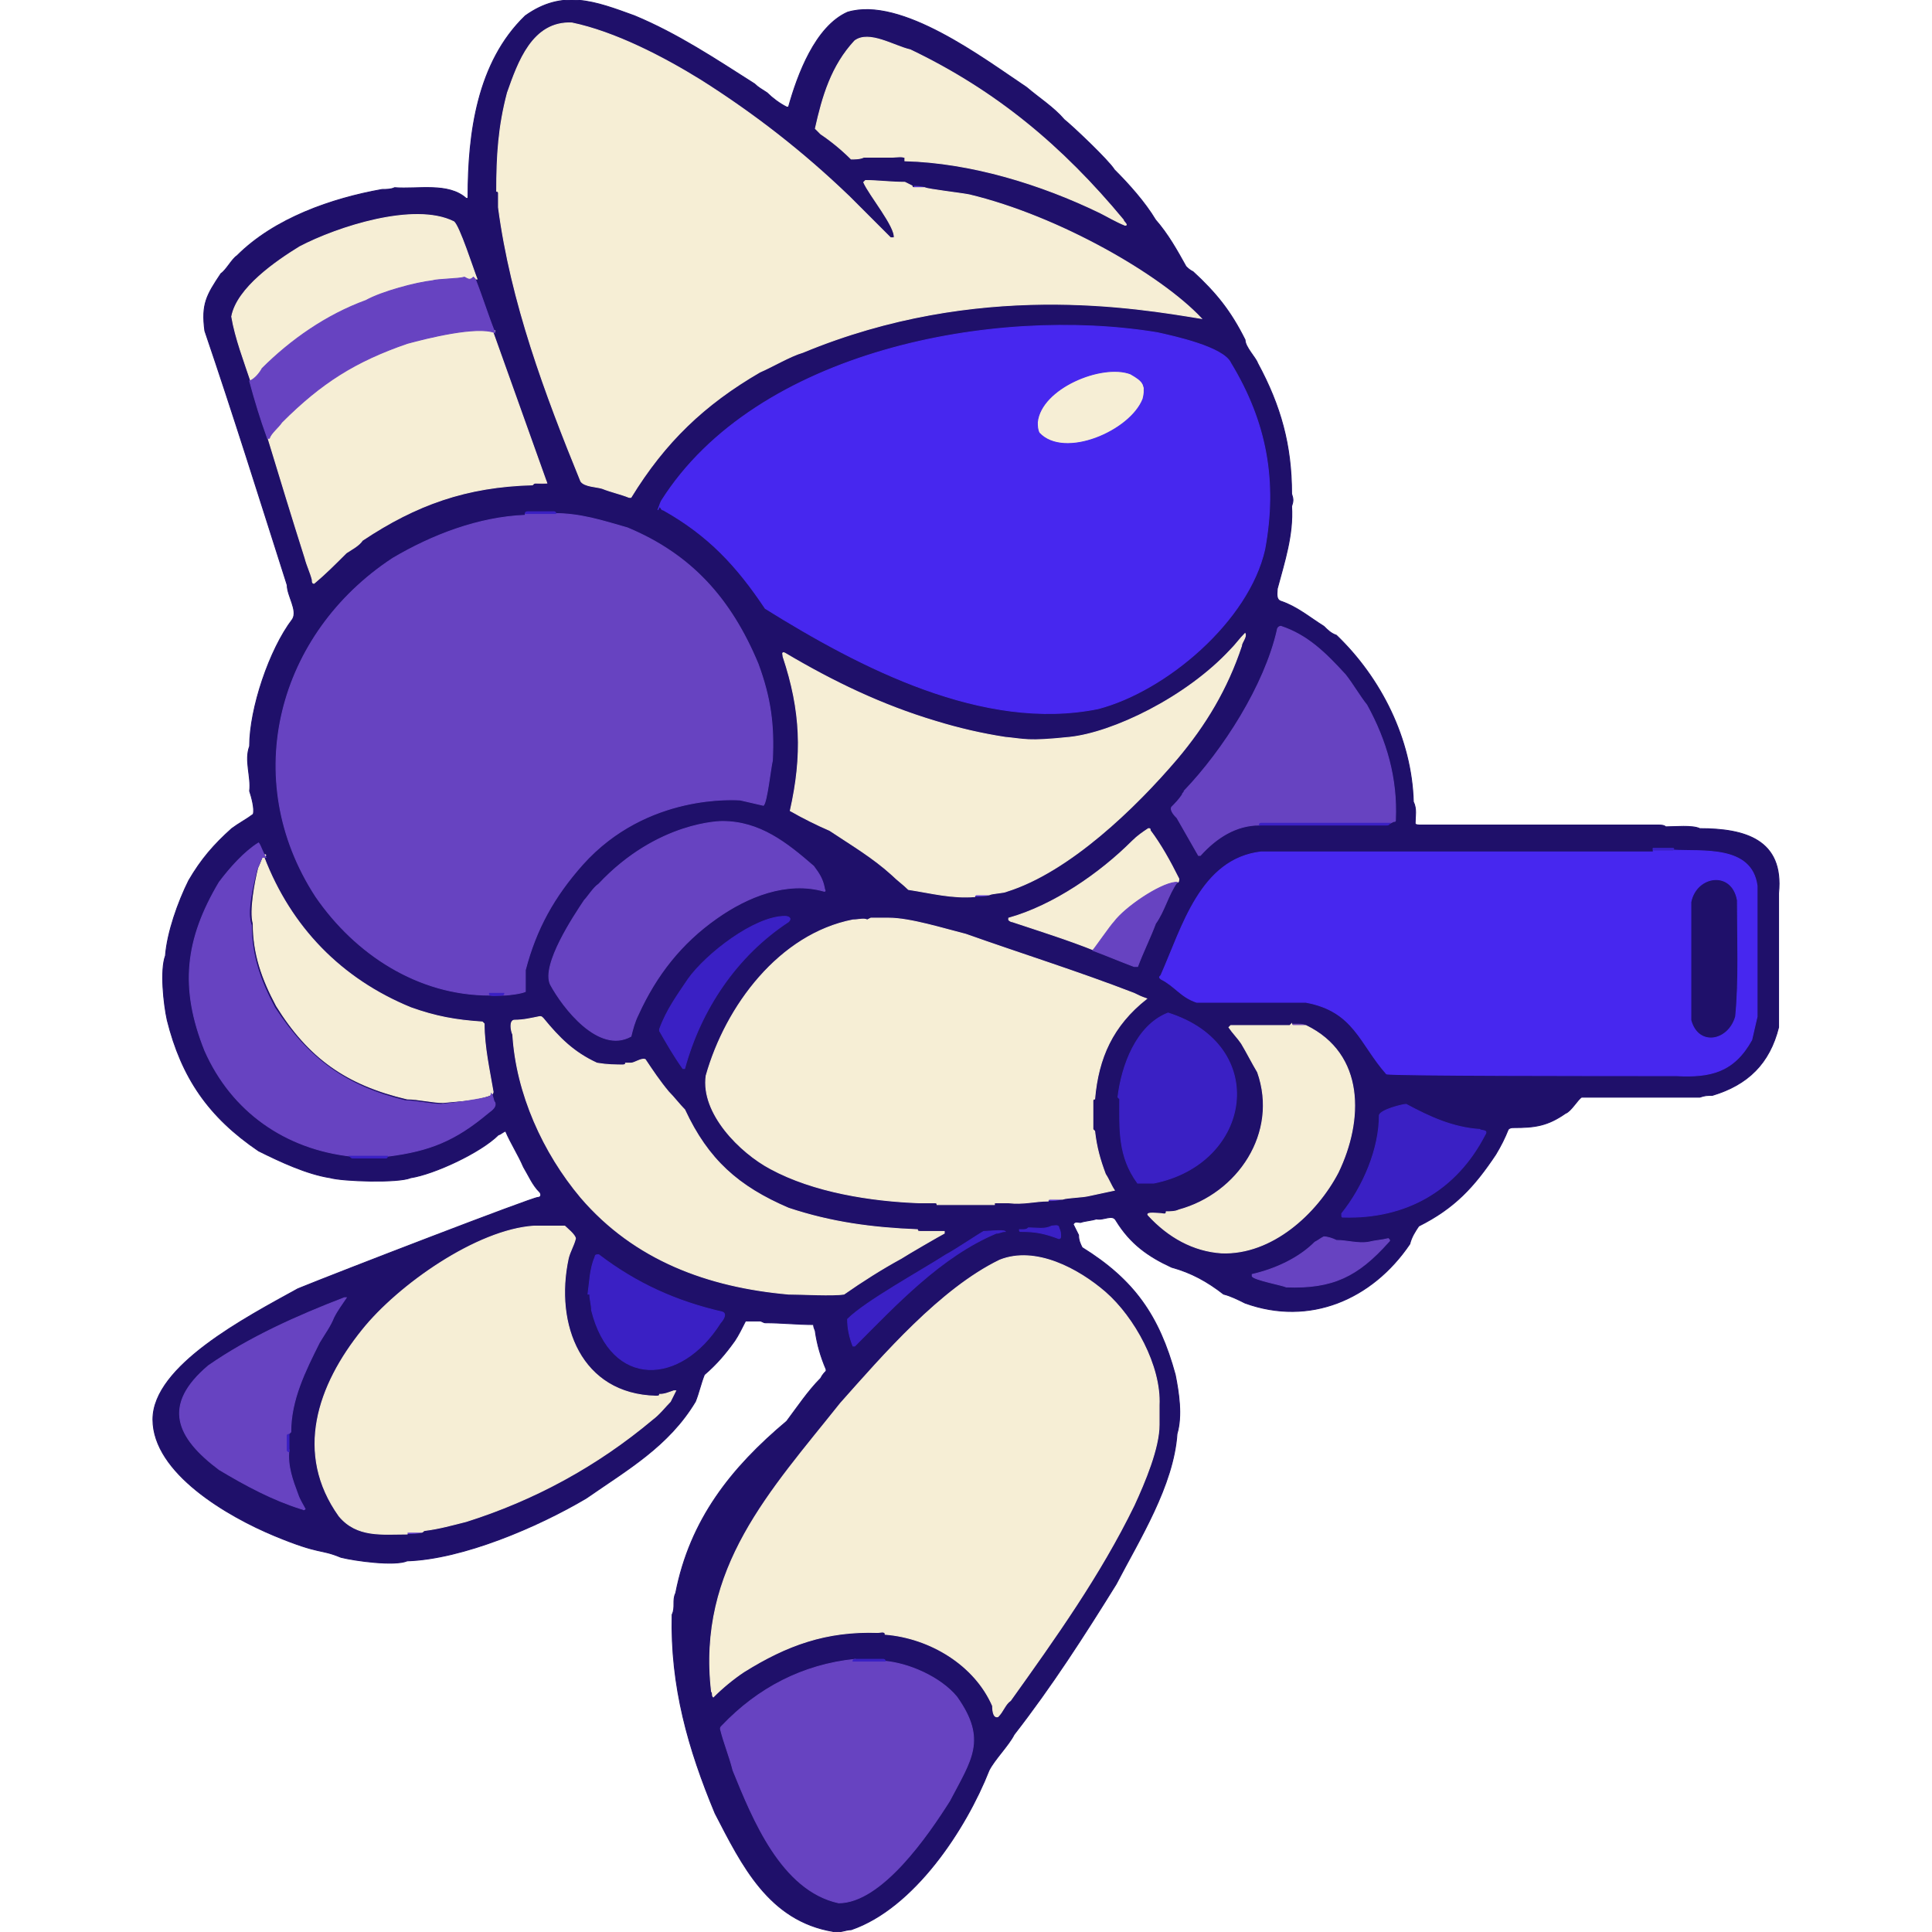
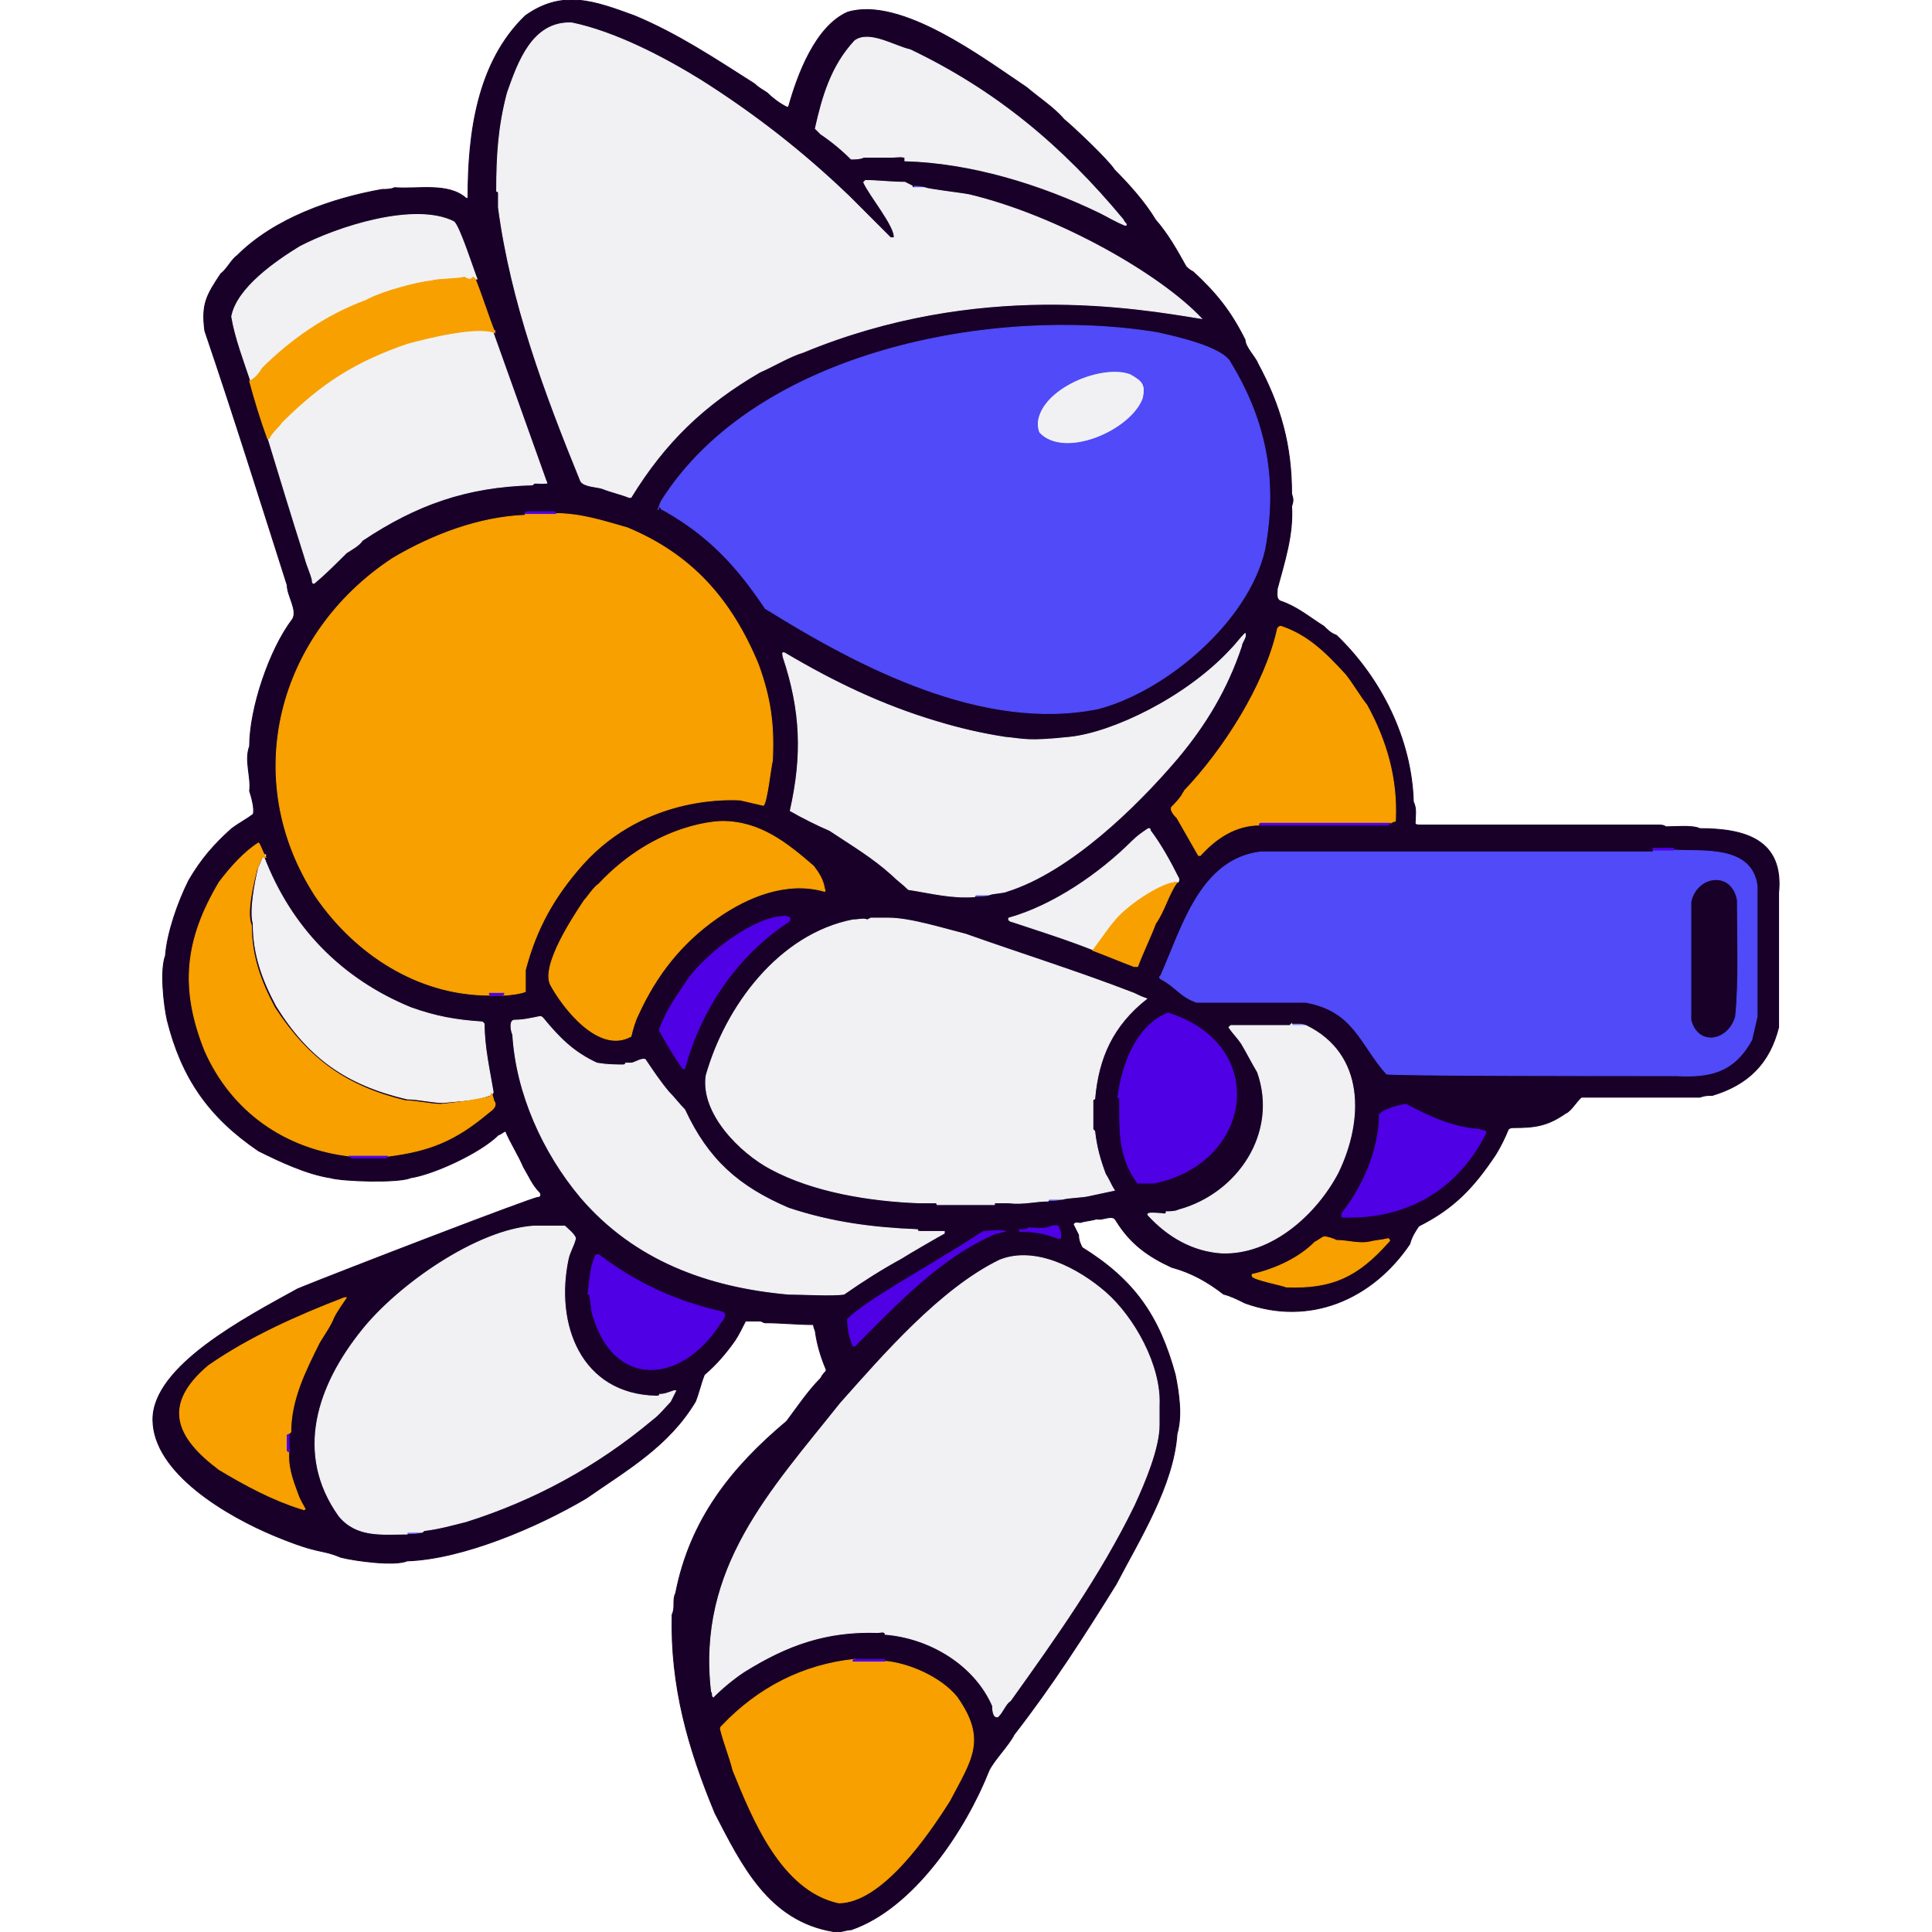
<svg xmlns="http://www.w3.org/2000/svg" role="img" aria-label="Down plus Start" viewBox="121 86 908.3 1079.1" width="1079" height="1079" style="shape-rendering:geometricPrecision; text-rendering:geometricPrecision; image-rendering:optimizeQuality; fill-rule:evenodd; clip-rule:evenodd">
  <g transform="matrix(1, 0, 0, 1, -86.98745, -0.181827)">
-     <path fill="#1f106a" stroke="#1f106a" stroke-width="0.5" d="M 208 879 C 208 849.002 260 822 289 806 C 311 797 420 755 423 755 C 425 755 425 753 424 752 C 420 748 418 743 415 738 C 412 731 408 725 405 718 C 404 718 402 720 401 720 C 391 730 365 742 352 744 C 345 747 314 746 307 744 C 294 742 279 735 267 729 C 239 710 224 688 216 656 C 214 647 212 628 215 620 C 216 607 222 590 228 578 C 235 566 242 558 252 549 C 256 546 260 544 264 541 C 265 538 263 531 262 528 C 263 520 259 511 262 503 C 262 482 273 449 286 432 C 289 427 283 419 283 413 C 268 366 253 318 237 271 C 235 256 238 251 246 239 C 249 237 252 231 255 229 C 276 208 308 197 336 192 C 338 192 341 192 343 191 C 356 192 373 188 383 197 C 384 197 384 197 384 196 C 384 161 389 121 416 95 C 437 80 455 87 477 95 C 501 105 522 119 544 133 C 546 135 548 136 551 138 C 554 141 558 144 562 146 C 563 146 563 146 563 146 C 568 128 578 101 596 93 C 626 84 672 119 696 135 C 703 141 711 146 717 153 C 722 157 742 176 745 181 C 753 189 762 199 768 209 C 775 217 780 226 785 235 C 786 236 787 237 789 238 C 802 250 810 260 818 276 C 818 280 824 286 825 289 C 838 313 844 335 844 362 C 845 365 845 366 844 369 C 845 385 840 400 836 415 C 836 417 835 421 838 422 C 847 425 854 431 862 436 C 864 438 866 440 869 441 C 894 465 911 499 912 534 C 914 538 913 542 913 546 C 913 547 915 547 916 547 C 960 547 1005 547 1049 547 C 1050 547 1052 547 1053 548 C 1058 548 1068 547 1072 549 C 1097 549 1119 555 1116 585 C 1116 610 1116 635 1116 660 C 1111 680 1099 692 1079 698 C 1076 698 1075 698 1072 699 C 1050 699 1028 699 1006 699 C 1004 700 1000 707 997 708 C 987 715 980 716 968 716 C 967 716 966 716 965 717 C 963 722 961 726 958 731 C 946 749 935 761 915 771 C 913 774 911 777 910 781 C 889 812 854 827 818 814 C 814 812 810 810 806 809 C 797 802 788 797 777 794 C 764 788 754 781 746 768 C 744 764 739 768 735 767 C 732 768 729 768 726 769 C 725 769 723 768 722 770 C 723 772 724 774 725 776 C 725 779 726 781 727 783 C 756 801 770 821 779 854 C 781 864 783 877 780 887 C 778 916 759 946 746 971 C 728 1000 710 1028 689 1055 C 686 1061 678 1069 675 1075 C 662 1108 633 1152 598 1164 C 595 1164 591 1166 588 1165 C 552 1159 537 1128 522 1099 C 507 1063 497 1028 498 988 C 500 984 498 980 500 976 C 508 935 531 906 562 880 C 568 872 574 863 581 856 C 582 854 583 853 584 852 L 584 851 C 581 844 579 837 578 830 C 578 829 577 828 577 826 C 568 826 559 825 550 825 C 549 825 548 824 547 824 C 544 824 542 824 539 824 C 537 828 535 832 533 835 C 528 842 523 848 516 854 C 514 859 513 864 511 869 C 496 894 473 907 450 923 C 423 939 381 957 350 958 C 343 961 321 958 313 956 C 301 951 301.862 954.712 276 944 C 250 933.231 208 908.998 208 879 Z" />
-     <path fill="#724cb2" d="M 844,658 c 2,0 3,0 4,0 c 1,0 3,0 4,1 c -2,0 -5,0 -7,0 c -1,0 -1,0 -1,-1 Z" />
-     <path fill="#8f6588" d="M 428,356 c 0,0 0,0 0,0 c -2,1 -6,0 -8,0 c 0,-1 1,-1 2,-1 c 2,0 4,0 6,0 Z" />
-     <path fill="#613dca" d="M 403,196 c 0,0 1,0 1,1 c 0,3 0,5 0,8 c 0,-2 -1,-3 -1,-5 c 0,-1 0,-2 0,-4 Z M 359,942 c -3,1 -6,1 -9,1 c 0,-1 1,-1 1,-1 c 2,0 5,0 7,0 Z" />
-     <path fill="#5a37d4" d="M 632,190 c 3,0 5,0 8,1 c -2,0 -4,0 -6,0 c -1,0 -1,0 -1,-1 Z M 675,586 c 0,1 -7,1 -8,1 c 0,0 0,-1 1,-1 c 2,0 5,0 7,0 Z M 716,756 c -3,1 -5,1 -8,1 c 0,0 0,-1 1,-1 c 2,0 5,0 7,0 Z" />
-     <path fill="#f6eed5" stroke="#f6eed5" stroke-width="0.5" d="M 632 190 C 632 191 633 191 633 191 C 635 191 637 191 639 191 C 641 192 659 194 664 195 C 714 207 770.946 239.854 793.595 264.051 C 757.675 258.214 668.748 242.437 571 283 C 564 285 554 291 547 294 C 516 312 494 333 475 364 L 474 364 C 469 362 464 361 459 359 C 456 358 449 358 447 355 C 427 306 408 255 401 202 C 401 199 401 197 401 194 C 401 194 401 193 400 193 C 400 173 401 157 406 138 C 412 121 420 98 442 99 C 466 104 493 118 514 131 C 544 150 571 171 597 196 C 605 204 612 211 620 219 C 621 219 621 219 622 219 C 623 213 608 195 605 188 L 606 187 C 613 187 620 188 628 188 L 632 190 Z M 628 175 C 629 173 622 174 621 174 C 616 174 610 174 605 174 C 603 175 600 175 598 175 C 593 170 587 165 581 161 C 580 160 579 159 578 158 C 582 140 587 123 600 109 C 608 103 622 112 631 114 C 679 137 716 168 750 209 C 750 210 753 212 751 212 C 746 210 741 207 737 205 C 704 189 665 177 628 176 L 628 175 Z M 388 242 C 386 244 385 243 383 242 C 380 242 368 243 365 244 C 355 245 337 250 328 255 C 306 263 286 277 270 293 C 269 295 265 300 263 300 C 259 288 254 275 252 263 C 255 247 277 232 290 224 C 311 213 354 199 376 210 C 379 212 387 237 389 242 L 388 242 Z M 398 272 C 408 300 418 328 428 356 C 426 356 424 356 422 356 C 421 356 421 356 420 357 C 383 358 355 368 325 388 C 323 391 319 393 316 395 C 310 401 304 407 298 412 C 297 412 297 411 297 410 C 296 406 294 402 293 398 C 286 376 279 353 272 330 L 273 330 C 274 327 278 324 280 321 C 301 299 321 287 350 277 C 361 274 389 267 399 271 L 398 272 Z M 702 322 C 704 303 738 289 754 295 C 761 299 762 301 761 309 C 754 327 717 343 703 328 C 702 326 702 324 702 322 Z M 675 586 C 673 586 670 586 668 586 C 668 586 667 586 667 587 C 654 588 643 585 630 583 C 627 580 624 578 621 575 C 610 565 598 558 586 550 C 579 547 571 543 564 539 C 571 508 570 483 560 453 C 560 452 559 450 561 451 C 588 467 615 480 645 489 C 658 493 671 496 684 498 C 695 499 696.053 500.507 720 498 C 743.947 495.493 785 476 810 449 C 813 446 815 443 818 440 C 819 442 816 445 816 447 C 808 471 796 491 780 510 C 757 537 720 573 685 584 C 683 585 677 585 675 586 Z M 780 579 C 770 580 752 593 746 601 C 744 603 735 617 734 617 C 719 611 703 606 688 601 C 687 601 686 600 686 600 C 686 600 686 600 686 599 C 711 592 737 574 755 556 C 758 553 761 551 764 549 C 765 549 765 549 765 550 C 771 558 776 567 781 577 C 781 578 781 579 780 579 Z M 270 565 C 285 604 313 633 352 649 C 366 654 377 656 392 657 L 393 658 C 393 671 396 684 398 696 C 398 697 397 698 396 698 C 388 701 379 701 370 702 C 364 702 356 700 350 700 C 316 692 295 677 277 648 C 269 633 264 619 264 602 C 262 595 265 579 267 571 C 268 569 269 566 270 564 C 270 564 271 563 271 564 L 270 565 Z M 609 599 C 612 599 616 599 619 599 C 631 599 650 605 662 608 C 693 619 725 629 756 641 C 758 642 760 643 763 644 C 744 659 736 677 734 700 C 733 700 733 701 733 701 C 733 706 733 712 733 717 L 734 718 C 735 727 737 734 740 742 C 742 745 743 748 745 751 C 740 752 736 753 731 754 C 727 755 719 755 716 756 C 714 756 711 756 709 756 C 709 756 708 756 708 757 C 701 757 694 759 686 758 C 684 758 682 758 679 758 C 678 758 678 758 678 759 C 667 759 657 759 646 759 C 646 759 646 758 645 758 C 642 758 639 758 636 758 C 609 757 577 752 553 739 C 536 730 514 708 517 687 C 528 648 558 608 599 600 C 602 600 605 599 607 600 L 609 599 Z M 470 681 C 471 681 472 681 472 680 C 473 680 474 680 475 680 C 477 680 481 677 483 678 C 487 684 491 690 496 696 C 499 699 502 703 505 706 C 518 734 535 749 563 761 C 587 769 610 772 635 773 C 635 774 636 774 637 774 C 639 774 641 774 644 774 C 646 774 648 774 650 774 L 650 775 C 648 776 629 787 626 789 C 615 795 604 802 594 809 C 588 810 570 809 563 809 C 518 805 477 790 447 755 C 426 730 411 697 409 664 C 408 662 407 656 410 656 C 415 656 419 655 424 654 C 425 654 425 654 426 655 C 435 666 443 674 456 680 C 462 681 466 681 472 681 L 470 681 Z M 844 658 C 844 659 845 659 845 659 C 847 659 850 659 852 659 C 885 675 884 712 870 741 C 858 764 833 787 805 786 C 789 785 775 777 764 765 C 762 763 770 764 771 764 C 772 764 774 765 774 763 C 776 763 779 763 781 762 C 814 753 837 719 825 685 C 822 680 819 674 816 669 C 814 666 811 663 809 660 L 810 659 C 821 659 832 659 843 659 L 844 658 Z M 422 771 C 427 771 433 771 438 771 C 439 772 444 776 444 778 C 443 782 441 785 440 789 C 432 826 447 865 489 866 C 490 866 491 866 491 865 C 494 865 496 864 499 863 L 500 863 C 499 865 498 867 497 869 C 494 872 491 876 487 879 C 456 905 421 924 383 936 C 375 938 368 940 360 941 C 359 941 359 942 358 942 C 356 942 353 942 351 942 C 350 942 350 942 350 943 C 336 943 322 945 312 933 C 287 898 300 860 325 829 C 345 804 389 773 421 771 L 422 771 Z M 770 871 C 770 875 770 879 770 882 C 770 895 762 914 756 927 C 737 966 712 1001 687 1036 C 684 1038 683 1042 680 1045 C 677 1046 677 1040 677 1039 C 667 1016 642 1001 617 999 C 617 997 614 998 613 998 C 584 997 562 1005 538 1020 C 532 1024 526 1029 521 1034 C 520 1033 521 1032 520 1031 C 512 962 553 919 592 870 C 616 843 648 806 681 790 C 701 782 725 795 740 808 C 756 822 771 849 770 871 Z" />
-     <path fill="#6743c1" stroke="#6743c1" stroke-width="0.5" d="M 388 242 C 392 252 395 262 399 272 C 389 268 361 275 350 278 C 321 288 302 300 280 322 C 278 325 274 328 273 331 L 272 331 C 268 320 265 310 262 299 C 265 298 268 294 269 292 C 285 276 305 262 327 254 C 336 249 355 244 364 243 C 367 242 379 242 382 241 C 384 242 385 243 387 241 L 388 242 Z M 416 373 C 421 373 427 373 432 373 C 447 373 459 377 473 381 C 509 396 531 421 546 457 C 553 476 555 491 554 511 C 553 515 551 534 549 536 C 545 535 540 534 536 533 C 534 533 484.044 528.794 448 569 C 432 587 422 605 416 628 C 416 632 416 636 416 640 C 414 641 407 642 404 642 C 401 642 399 642 396 642 C 356 642 321 619 299 587 C 256 521 278 440 342 398 C 364 385 390 375 416 374 L 416 373 Z M 899 546 C 875 546 851 546 827 546 C 826 546 826 546 826 547 C 813 547 802 554 793 564 L 792 564 C 788 557 784 550 780 543 C 779 542 776 539 777 537 C 779 535 781 533 783 530 C 783 529 784 529 784 528 C 806 505 829 469 836 438 C 836 437 837 436 838 436 C 853 441 863 451 874 463 C 878 468 882 475 886 480 C 897 500 903 521 902 544 C 902 545 902 545 901 545 L 899 546 Z M 526 545 C 547 545 562 557 577 570 C 580 574 582 577 583 582 C 583 583 584 584 583 584 C 562 578 540 587 523 599 C 503 613 489 631 479 653 C 477 657 476 661 475 665 C 457 675 437 649 430 636 C 425 625 443 598 449 589 C 451 587 454 582 457 580 C 490.079 544.742 526 545 526 545 Z M 270 565 L 269 565 C 268 567 267 570 266 572 C 264 580 260 596 263 603 C 263 620 268 634 276 649 C 295 678 316 693 349 701 C 355 701 363 703 369 703 C 378 702 386 701 395 699 C 396 699 397 698 397 697 C 398 698 398 701 399 702 C 400 705 396 707 395 708 C 377 723 363 729 339 732 C 332 732 326 732 319 732 C 282 728 252 707 237 673 C 223 638 226 611 245 579 C 251 571 259 562 267 557 C 268 558 270 564 271 565 L 270 565 Z M 780 579 C 775 586 773 595 768 602 C 765 610 761 618 758 626 C 757 626 757 626 756 626 C 748 623 741 620 733 617 C 734 616 743 603 745 601 C 751 593 770 580 779 579 L 780 579 Z M 822 798 C 835 795 848 789 857 780 C 859 779 860 778 862 777 C 864 777 867 778 869 779 C 875 779 881 781 887 780 C 891 779 894 779 898 778 C 899 779 899 779 898 780 C 881 799 867 806 841 805 C 839 804 823 801 822 799 L 822 798 Z M 284 887 L 283 887 C 283 890 283 892 283 895 C 283 896 283 896 284 896 C 283 905 286 913 289 921 C 290 924 292 927 293 929 C 292 930 292 929 291 929 C 275 924 260 916 245 907 C 221 889 213 871 239 849 C 262 833 289 821 315 811 L 316 811 C 314 814 311 818 309 822 C 307 827 304 831 301 836 C 293 852 285 868 285 886 L 284 887 Z M 599 1014 C 605 1014 610 1014 616 1014 C 630 1015 648 1023 657 1034 C 674 1058 665 1069 653 1092 C 641 1111 615 1149 591 1149 C 559 1142 543 1102 532 1075 C 530 1067 527 1060 525 1052 C 525 1051 525 1051 526 1050 C 546 1029 571 1016 600 1013 L 599 1014 Z" />
-     <path fill="#4727ef" stroke="#4727ef" stroke-width="0.5" d="M 490 371 C 491 369 491 368 492 366 C 545 282 678 257 769 272 C 778 274 806 280 810 289 C 830 322 836 355 829 393 C 820 433 774 472 736 482 C 672 495 603 459 550 426 C 534 402 518 385 493 371 C 492 371 492 370 491 369 L 490 371 Z M 702 322 C 702 324 702 326 703 328 C 717 343 754 327 761 309 C 763 301 761 299 754 295 C 738 289 704 303 702 322 Z M 1046 560 C 1046 561 1047 561 1047 561 C 1050 561 1054 561 1057 561 C 1073 562 1101 558 1104 581 C 1104 605 1104 629 1104 654 C 1103 658 1102 663 1101 667 C 1091 685 1078 688 1059 687 C 1016 687 900 687 897 686 C 882 669 879 651 852 646 C 832 646 812 646 791 646 C 782 643 779 637 771 633 C 770 632 770 632 771 631 C 783 604 793 566 827 562 C 900 562 973 562 1046 562 L 1046 560 Z M 1067 591 C 1067 613 1067 635 1067 656 C 1071 671 1088 668 1092 654 C 1094 634 1093 610 1093 589 C 1090 572 1070 575 1067 590 L 1067 591 Z" />
-     <path fill="#3a20c4" stroke="#3a20c4" stroke-width="0.5" d="M 432 373 C 427 373 421 373 416 373 C 416 372 417 372 418 372 C 423 372 427 372 432 372 C 432 372 433 372 433 373 L 432 373 Z M 899 546 C 898 547 898 547 897 547 C 873 547 849 547 826 547 C 826 546 827 546 827 546 C 851 546 875 546 899 546 C 899 546 899 546 899 546 Z M 1046 560 C 1050 560 1054 560 1057 560 C 1057 560 1058 560 1057 561 C 1054 561 1050 561 1047 561 C 1046 561 1046 561 1046 560 Z M 491 661 C 495 650 501 642 507 633 C 517 619 544 598 561 598 C 563 598 565 599 563 601 C 534 620 514 650 505 683 C 505 683 504 683 504 683 C 499 676 495 669 491 662 L 491 661 Z M 396 641 C 399 641 401 641 404 641 C 404 641 404 642 403 642 C 402 642 395 643 396 641 Z M 747 699 C 749 682 757 659 775 652 C 832 670 822 736 767 747 C 764 747 761 747 758 747 C 747 732 748 717 748 700 L 747 699 Z M 872 764 C 884 749 893 728 893 709 C 894 706 906 703 908 703 C 921 710 934 716 949 717 C 950 718 954 717 952 720 C 936 751 908 767 873 766 C 872 766 872 766 872 765 L 872 764 Z M 319 732 C 326 732 332 732 339 732 C 339 732 339 733 338 733 C 332 733 326 733 320 733 C 319 733 319 733 318 732 L 319 732 Z M 693 773 C 695 773 696 773 697 772 C 702 772 706 773 710 771 C 711 771 714 770 714 772 C 715 774 715 775 715 777 C 715 777 715 778 714 778 C 706 775 701 774 693 774 C 692 774 692 774 692 773 L 693 773 Z M 596 823 C 606 813 637 796 651 787 C 655 785 670 775 672 774 C 674 774 683 773 684 774 C 682 774 681 775 679 775 C 648 788 623 815 600 838 C 600 838 599 838 599 838 C 597 833 596 828 596 823 Z M 451 809 C 452 802 452 795 455 788 C 455 787 456 787 457 787 C 478 803 500 813 526 819 C 529 820 526 824 525 825 C 503 860 464 862 453 818 C 453 815 452 812 452 809 L 451 809 Z M 284 887 C 284 890 284 894 284 897 C 283 897 283 896 283 896 C 283 893 283 891 283 888 C 283 888 283 887 284 888 L 284 887 Z M 616 1014 C 610 1014 605 1014 599 1014 C 599 1013 600 1013 601 1013 C 606 1013 611 1013 616 1013 C 616 1013 617 1013 617 1014 L 616 1014 Z" />
+     <path fill="#180028" stroke="#180028" stroke-width="0.5" d="M 208 879 C 208 849.002 260 822 289 806 C 311 797 420 755 423 755 C 425 755 425 753 424 752 C 420 748 418 743 415 738 C 412 731 408 725 405 718 C 404 718 402 720 401 720 C 391 730 365 742 352 744 C 345 747 314 746 307 744 C 294 742 279 735 267 729 C 239 710 224 688 216 656 C 214 647 212 628 215 620 C 216 607 222 590 228 578 C 235 566 242 558 252 549 C 256 546 260 544 264 541 C 265 538 263 531 262 528 C 263 520 259 511 262 503 C 262 482 273 449 286 432 C 289 427 283 419 283 413 C 268 366 253 318 237 271 C 235 256 238 251 246 239 C 249 237 252 231 255 229 C 276 208 308 197 336 192 C 338 192 341 192 343 191 C 356 192 373 188 383 197 C 384 197 384 197 384 196 C 384 161 389 121 416 95 C 437 80 455 87 477 95 C 501 105 522 119 544 133 C 546 135 548 136 551 138 C 554 141 558 144 562 146 C 563 146 563 146 563 146 C 568 128 578 101 596 93 C 626 84 672 119 696 135 C 703 141 711 146 717 153 C 722 157 742 176 745 181 C 753 189 762 199 768 209 C 775 217 780 226 785 235 C 786 236 787 237 789 238 C 802 250 810 260 818 276 C 818 280 824 286 825 289 C 838 313 844 335 844 362 C 845 365 845 366 844 369 C 845 385 840 400 836 415 C 836 417 835 421 838 422 C 847 425 854 431 862 436 C 864 438 866 440 869 441 C 894 465 911 499 912 534 C 914 538 913 542 913 546 C 913 547 915 547 916 547 C 960 547 1005 547 1049 547 C 1050 547 1052 547 1053 548 C 1058 548 1068 547 1072 549 C 1097 549 1119 555 1116 585 C 1116 610 1116 635 1116 660 C 1111 680 1099 692 1079 698 C 1076 698 1075 698 1072 699 C 1050 699 1028 699 1006 699 C 1004 700 1000 707 997 708 C 987 715 980 716 968 716 C 967 716 966 716 965 717 C 963 722 961 726 958 731 C 946 749 935 761 915 771 C 913 774 911 777 910 781 C 889 812 854 827 818 814 C 814 812 810 810 806 809 C 797 802 788 797 777 794 C 764 788 754 781 746 768 C 744 764 739 768 735 767 C 732 768 729 768 726 769 C 725 769 723 768 722 770 C 723 772 724 774 725 776 C 725 779 726 781 727 783 C 756 801 770 821 779 854 C 781 864 783 877 780 887 C 778 916 759 946 746 971 C 728 1000 710 1028 689 1055 C 686 1061 678 1069 675 1075 C 662 1108 633 1152 598 1164 C 595 1164 591 1166 588 1165 C 552 1159 537 1128 522 1099 C 507 1063 497 1028 498 988 C 500 984 498 980 500 976 C 508 935 531 906 562 880 C 568 872 574 863 581 856 C 582 854 583 853 584 852 L 584 851 C 581 844 579 837 578 830 C 578 829 577 828 577 826 C 568 826 559 825 550 825 C 549 825 548 824 547 824 C 544 824 542 824 539 824 C 537 828 535 832 533 835 C 528 842 523 848 516 854 C 514 859 513 864 511 869 C 496 894 473 907 450 923 C 423 939 381 957 350 958 C 343 961 321 958 313 956 C 301 951 301.862 954.712 276 944 C 250 933.231 208 908.998 208 879 Z" />
+     <path fill="#8585f8" d="M 844,658 c 2,0 3,0 4,0 c 1,0 3,0 4,1 c -2,0 -5,0 -7,0 c -1,0 -1,0 -1,-1 Z" />
+     <path fill="#c2c2f8" d="M 428,356 c 0,0 0,0 0,0 c -2,1 -6,0 -8,0 c 0,-1 1,-1 2,-1 c 2,0 4,0 6,0 Z" />
+     <path fill="#6868f8" d="M 403,196 c 0,0 1,0 1,1 c 0,3 0,5 0,8 c 0,-2 -1,-3 -1,-5 c 0,-1 0,-2 0,-4 Z M 359,942 c -3,1 -6,1 -9,1 c 0,-1 1,-1 1,-1 c 2,0 5,0 7,0 Z" />
+     <path fill="#6060f8" d="M 632,190 c 3,0 5,0 8,1 c -2,0 -4,0 -6,0 c -1,0 -1,0 -1,-1 Z M 675,586 c 0,1 -7,1 -8,1 c 0,0 0,-1 1,-1 c 2,0 5,0 7,0 Z M 716,756 c -3,1 -5,1 -8,1 c 0,0 0,-1 1,-1 c 2,0 5,0 7,0 Z" />
+     <path fill="#f1f1f4" stroke="#f1f1f4" stroke-width="0.5" d="M 632 190 C 632 191 633 191 633 191 C 635 191 637 191 639 191 C 641 192 659 194 664 195 C 714 207 770.946 239.854 793.595 264.051 C 757.675 258.214 668.748 242.437 571 283 C 564 285 554 291 547 294 C 516 312 494 333 475 364 L 474 364 C 469 362 464 361 459 359 C 456 358 449 358 447 355 C 427 306 408 255 401 202 C 401 199 401 197 401 194 C 401 194 401 193 400 193 C 400 173 401 157 406 138 C 412 121 420 98 442 99 C 466 104 493 118 514 131 C 544 150 571 171 597 196 C 605 204 612 211 620 219 C 621 219 621 219 622 219 C 623 213 608 195 605 188 L 606 187 C 613 187 620 188 628 188 L 632 190 Z M 628 175 C 629 173 622 174 621 174 C 616 174 610 174 605 174 C 603 175 600 175 598 175 C 593 170 587 165 581 161 C 580 160 579 159 578 158 C 582 140 587 123 600 109 C 608 103 622 112 631 114 C 679 137 716 168 750 209 C 750 210 753 212 751 212 C 746 210 741 207 737 205 C 704 189 665 177 628 176 L 628 175 Z M 388 242 C 386 244 385 243 383 242 C 380 242 368 243 365 244 C 355 245 337 250 328 255 C 306 263 286 277 270 293 C 269 295 265 300 263 300 C 259 288 254 275 252 263 C 255 247 277 232 290 224 C 311 213 354 199 376 210 C 379 212 387 237 389 242 L 388 242 Z M 398 272 C 408 300 418 328 428 356 C 426 356 424 356 422 356 C 421 356 421 356 420 357 C 383 358 355 368 325 388 C 323 391 319 393 316 395 C 310 401 304 407 298 412 C 297 412 297 411 297 410 C 296 406 294 402 293 398 C 286 376 279 353 272 330 L 273 330 C 274 327 278 324 280 321 C 301 299 321 287 350 277 C 361 274 389 267 399 271 L 398 272 Z M 702 322 C 704 303 738 289 754 295 C 761 299 762 301 761 309 C 754 327 717 343 703 328 C 702 326 702 324 702 322 Z M 675 586 C 673 586 670 586 668 586 C 668 586 667 586 667 587 C 654 588 643 585 630 583 C 627 580 624 578 621 575 C 610 565 598 558 586 550 C 579 547 571 543 564 539 C 571 508 570 483 560 453 C 560 452 559 450 561 451 C 588 467 615 480 645 489 C 658 493 671 496 684 498 C 695 499 696.053 500.507 720 498 C 743.947 495.493 785 476 810 449 C 813 446 815 443 818 440 C 819 442 816 445 816 447 C 808 471 796 491 780 510 C 757 537 720 573 685 584 C 683 585 677 585 675 586 Z M 780 579 C 770 580 752 593 746 601 C 744 603 735 617 734 617 C 719 611 703 606 688 601 C 687 601 686 600 686 600 C 686 600 686 600 686 599 C 711 592 737 574 755 556 C 758 553 761 551 764 549 C 765 549 765 549 765 550 C 771 558 776 567 781 577 C 781 578 781 579 780 579 Z M 270 565 C 285 604 313 633 352 649 C 366 654 377 656 392 657 L 393 658 C 393 671 396 684 398 696 C 398 697 397 698 396 698 C 388 701 379 701 370 702 C 364 702 356 700 350 700 C 316 692 295 677 277 648 C 269 633 264 619 264 602 C 262 595 265 579 267 571 C 268 569 269 566 270 564 C 270 564 271 563 271 564 L 270 565 Z M 609 599 C 612 599 616 599 619 599 C 631 599 650 605 662 608 C 693 619 725 629 756 641 C 758 642 760 643 763 644 C 744 659 736 677 734 700 C 733 700 733 701 733 701 C 733 706 733 712 733 717 L 734 718 C 735 727 737 734 740 742 C 742 745 743 748 745 751 C 740 752 736 753 731 754 C 727 755 719 755 716 756 C 714 756 711 756 709 756 C 709 756 708 756 708 757 C 701 757 694 759 686 758 C 684 758 682 758 679 758 C 678 758 678 758 678 759 C 667 759 657 759 646 759 C 646 759 646 758 645 758 C 642 758 639 758 636 758 C 609 757 577 752 553 739 C 536 730 514 708 517 687 C 528 648 558 608 599 600 C 602 600 605 599 607 600 L 609 599 Z M 470 681 C 471 681 472 681 472 680 C 473 680 474 680 475 680 C 477 680 481 677 483 678 C 487 684 491 690 496 696 C 499 699 502 703 505 706 C 518 734 535 749 563 761 C 587 769 610 772 635 773 C 635 774 636 774 637 774 C 639 774 641 774 644 774 C 646 774 648 774 650 774 L 650 775 C 648 776 629 787 626 789 C 615 795 604 802 594 809 C 588 810 570 809 563 809 C 518 805 477 790 447 755 C 426 730 411 697 409 664 C 408 662 407 656 410 656 C 415 656 419 655 424 654 C 425 654 425 654 426 655 C 435 666 443 674 456 680 C 462 681 466 681 472 681 L 470 681 Z M 844 658 C 844 659 845 659 845 659 C 847 659 850 659 852 659 C 885 675 884 712 870 741 C 858 764 833 787 805 786 C 789 785 775 777 764 765 C 762 763 770 764 771 764 C 772 764 774 765 774 763 C 776 763 779 763 781 762 C 814 753 837 719 825 685 C 822 680 819 674 816 669 C 814 666 811 663 809 660 L 810 659 C 821 659 832 659 843 659 L 844 658 Z M 422 771 C 427 771 433 771 438 771 C 439 772 444 776 444 778 C 443 782 441 785 440 789 C 432 826 447 865 489 866 C 490 866 491 866 491 865 C 494 865 496 864 499 863 L 500 863 C 499 865 498 867 497 869 C 494 872 491 876 487 879 C 456 905 421 924 383 936 C 375 938 368 940 360 941 C 359 941 359 942 358 942 C 356 942 353 942 351 942 C 350 942 350 942 350 943 C 336 943 322 945 312 933 C 287 898 300 860 325 829 C 345 804 389 773 421 771 L 422 771 Z M 770 871 C 770 875 770 879 770 882 C 770 895 762 914 756 927 C 737 966 712 1001 687 1036 C 684 1038 683 1042 680 1045 C 677 1046 677 1040 677 1039 C 667 1016 642 1001 617 999 C 617 997 614 998 613 998 C 584 997 562 1005 538 1020 C 532 1024 526 1029 521 1034 C 520 1033 521 1032 520 1031 C 512 962 553 919 592 870 C 616 843 648 806 681 790 C 701 782 725 795 740 808 C 756 822 771 849 770 871 Z" />
+     <path fill="#f8a000" stroke="#f8a000" stroke-width="0.5" d="M 388 242 C 392 252 395 262 399 272 C 389 268 361 275 350 278 C 321 288 302 300 280 322 C 278 325 274 328 273 331 L 272 331 C 268 320 265 310 262 299 C 265 298 268 294 269 292 C 285 276 305 262 327 254 C 336 249 355 244 364 243 C 367 242 379 242 382 241 C 384 242 385 243 387 241 L 388 242 Z M 416 373 C 421 373 427 373 432 373 C 447 373 459 377 473 381 C 509 396 531 421 546 457 C 553 476 555 491 554 511 C 553 515 551 534 549 536 C 545 535 540 534 536 533 C 534 533 484.044 528.794 448 569 C 432 587 422 605 416 628 C 416 632 416 636 416 640 C 414 641 407 642 404 642 C 401 642 399 642 396 642 C 356 642 321 619 299 587 C 256 521 278 440 342 398 C 364 385 390 375 416 374 L 416 373 Z M 899 546 C 875 546 851 546 827 546 C 826 546 826 546 826 547 C 813 547 802 554 793 564 L 792 564 C 788 557 784 550 780 543 C 779 542 776 539 777 537 C 779 535 781 533 783 530 C 783 529 784 529 784 528 C 806 505 829 469 836 438 C 836 437 837 436 838 436 C 853 441 863 451 874 463 C 878 468 882 475 886 480 C 897 500 903 521 902 544 C 902 545 902 545 901 545 L 899 546 Z M 526 545 C 547 545 562 557 577 570 C 580 574 582 577 583 582 C 583 583 584 584 583 584 C 562 578 540 587 523 599 C 503 613 489 631 479 653 C 477 657 476 661 475 665 C 457 675 437 649 430 636 C 425 625 443 598 449 589 C 451 587 454 582 457 580 C 490.079 544.742 526 545 526 545 Z M 270 565 L 269 565 C 268 567 267 570 266 572 C 264 580 260 596 263 603 C 263 620 268 634 276 649 C 295 678 316 693 349 701 C 355 701 363 703 369 703 C 378 702 386 701 395 699 C 396 699 397 698 397 697 C 398 698 398 701 399 702 C 400 705 396 707 395 708 C 377 723 363 729 339 732 C 332 732 326 732 319 732 C 282 728 252 707 237 673 C 223 638 226 611 245 579 C 251 571 259 562 267 557 C 268 558 270 564 271 565 L 270 565 Z M 780 579 C 775 586 773 595 768 602 C 765 610 761 618 758 626 C 757 626 757 626 756 626 C 748 623 741 620 733 617 C 734 616 743 603 745 601 C 751 593 770 580 779 579 L 780 579 Z M 822 798 C 835 795 848 789 857 780 C 859 779 860 778 862 777 C 864 777 867 778 869 779 C 875 779 881 781 887 780 C 891 779 894 779 898 778 C 899 779 899 779 898 780 C 881 799 867 806 841 805 C 839 804 823 801 822 799 L 822 798 Z M 284 887 L 283 887 C 283 890 283 892 283 895 C 283 896 283 896 284 896 C 283 905 286 913 289 921 C 290 924 292 927 293 929 C 292 930 292 929 291 929 C 275 924 260 916 245 907 C 221 889 213 871 239 849 C 262 833 289 821 315 811 L 316 811 C 314 814 311 818 309 822 C 307 827 304 831 301 836 C 293 852 285 868 285 886 L 284 887 Z M 599 1014 C 605 1014 610 1014 616 1014 C 630 1015 648 1023 657 1034 C 674 1058 665 1069 653 1092 C 641 1111 615 1149 591 1149 C 559 1142 543 1102 532 1075 C 530 1067 527 1060 525 1052 C 525 1051 525 1051 526 1050 C 546 1029 571 1016 600 1013 L 599 1014 Z" />
+     <path fill="#504af8" stroke="#504af8" stroke-width="0.5" d="M 490 371 C 491 369 491 368 492 366 C 545 282 678 257 769 272 C 778 274 806 280 810 289 C 830 322 836 355 829 393 C 820 433 774 472 736 482 C 672 495 603 459 550 426 C 534 402 518 385 493 371 C 492 371 492 370 491 369 L 490 371 Z M 702 322 C 702 324 702 326 703 328 C 717 343 754 327 761 309 C 763 301 761 299 754 295 C 738 289 704 303 702 322 Z M 1046 560 C 1046 561 1047 561 1047 561 C 1050 561 1054 561 1057 561 C 1073 562 1101 558 1104 581 C 1104 605 1104 629 1104 654 C 1103 658 1102 663 1101 667 C 1091 685 1078 688 1059 687 C 1016 687 900 687 897 686 C 882 669 879 651 852 646 C 832 646 812 646 791 646 C 782 643 779 637 771 633 C 770 632 770 632 771 631 C 783 604 793 566 827 562 C 900 562 973 562 1046 562 L 1046 560 Z M 1067 591 C 1067 613 1067 635 1067 656 C 1071 671 1088 668 1092 654 C 1094 634 1093 610 1093 589 C 1090 572 1070 575 1067 590 L 1067 591 Z" />
+     <path fill="#4f00e5" stroke="#4f00e5" stroke-width="0.5" d="M 432 373 C 427 373 421 373 416 373 C 416 372 417 372 418 372 C 423 372 427 372 432 372 C 432 372 433 372 433 373 L 432 373 Z M 899 546 C 898 547 898 547 897 547 C 873 547 849 547 826 547 C 826 546 827 546 827 546 C 851 546 875 546 899 546 C 899 546 899 546 899 546 Z M 1046 560 C 1050 560 1054 560 1057 560 C 1057 560 1058 560 1057 561 C 1054 561 1050 561 1047 561 C 1046 561 1046 561 1046 560 Z M 491 661 C 495 650 501 642 507 633 C 517 619 544 598 561 598 C 563 598 565 599 563 601 C 534 620 514 650 505 683 C 505 683 504 683 504 683 C 499 676 495 669 491 662 L 491 661 Z M 396 641 C 399 641 401 641 404 641 C 404 641 404 642 403 642 C 402 642 395 643 396 641 Z M 747 699 C 749 682 757 659 775 652 C 832 670 822 736 767 747 C 764 747 761 747 758 747 C 747 732 748 717 748 700 L 747 699 Z M 872 764 C 884 749 893 728 893 709 C 894 706 906 703 908 703 C 921 710 934 716 949 717 C 950 718 954 717 952 720 C 936 751 908 767 873 766 C 872 766 872 766 872 765 L 872 764 Z M 319 732 C 326 732 332 732 339 732 C 339 732 339 733 338 733 C 332 733 326 733 320 733 C 319 733 319 733 318 732 L 319 732 Z M 693 773 C 695 773 696 773 697 772 C 702 772 706 773 710 771 C 711 771 714 770 714 772 C 715 774 715 775 715 777 C 715 777 715 778 714 778 C 706 775 701 774 693 774 C 692 774 692 774 692 773 L 693 773 Z M 596 823 C 606 813 637 796 651 787 C 655 785 670 775 672 774 C 674 774 683 773 684 774 C 682 774 681 775 679 775 C 648 788 623 815 600 838 C 600 838 599 838 599 838 C 597 833 596 828 596 823 Z M 451 809 C 452 802 452 795 455 788 C 455 787 456 787 457 787 C 478 803 500 813 526 819 C 529 820 526 824 525 825 C 503 860 464 862 453 818 C 453 815 452 812 452 809 L 451 809 Z M 284 887 C 284 890 284 894 284 897 C 283 897 283 896 283 896 C 283 893 283 891 283 888 C 283 888 283 887 284 888 L 284 887 Z M 616 1014 C 610 1014 605 1014 599 1014 C 599 1013 600 1013 601 1013 C 606 1013 611 1013 616 1013 C 616 1013 617 1013 617 1014 L 616 1014 Z" />
  </g>
</svg>
